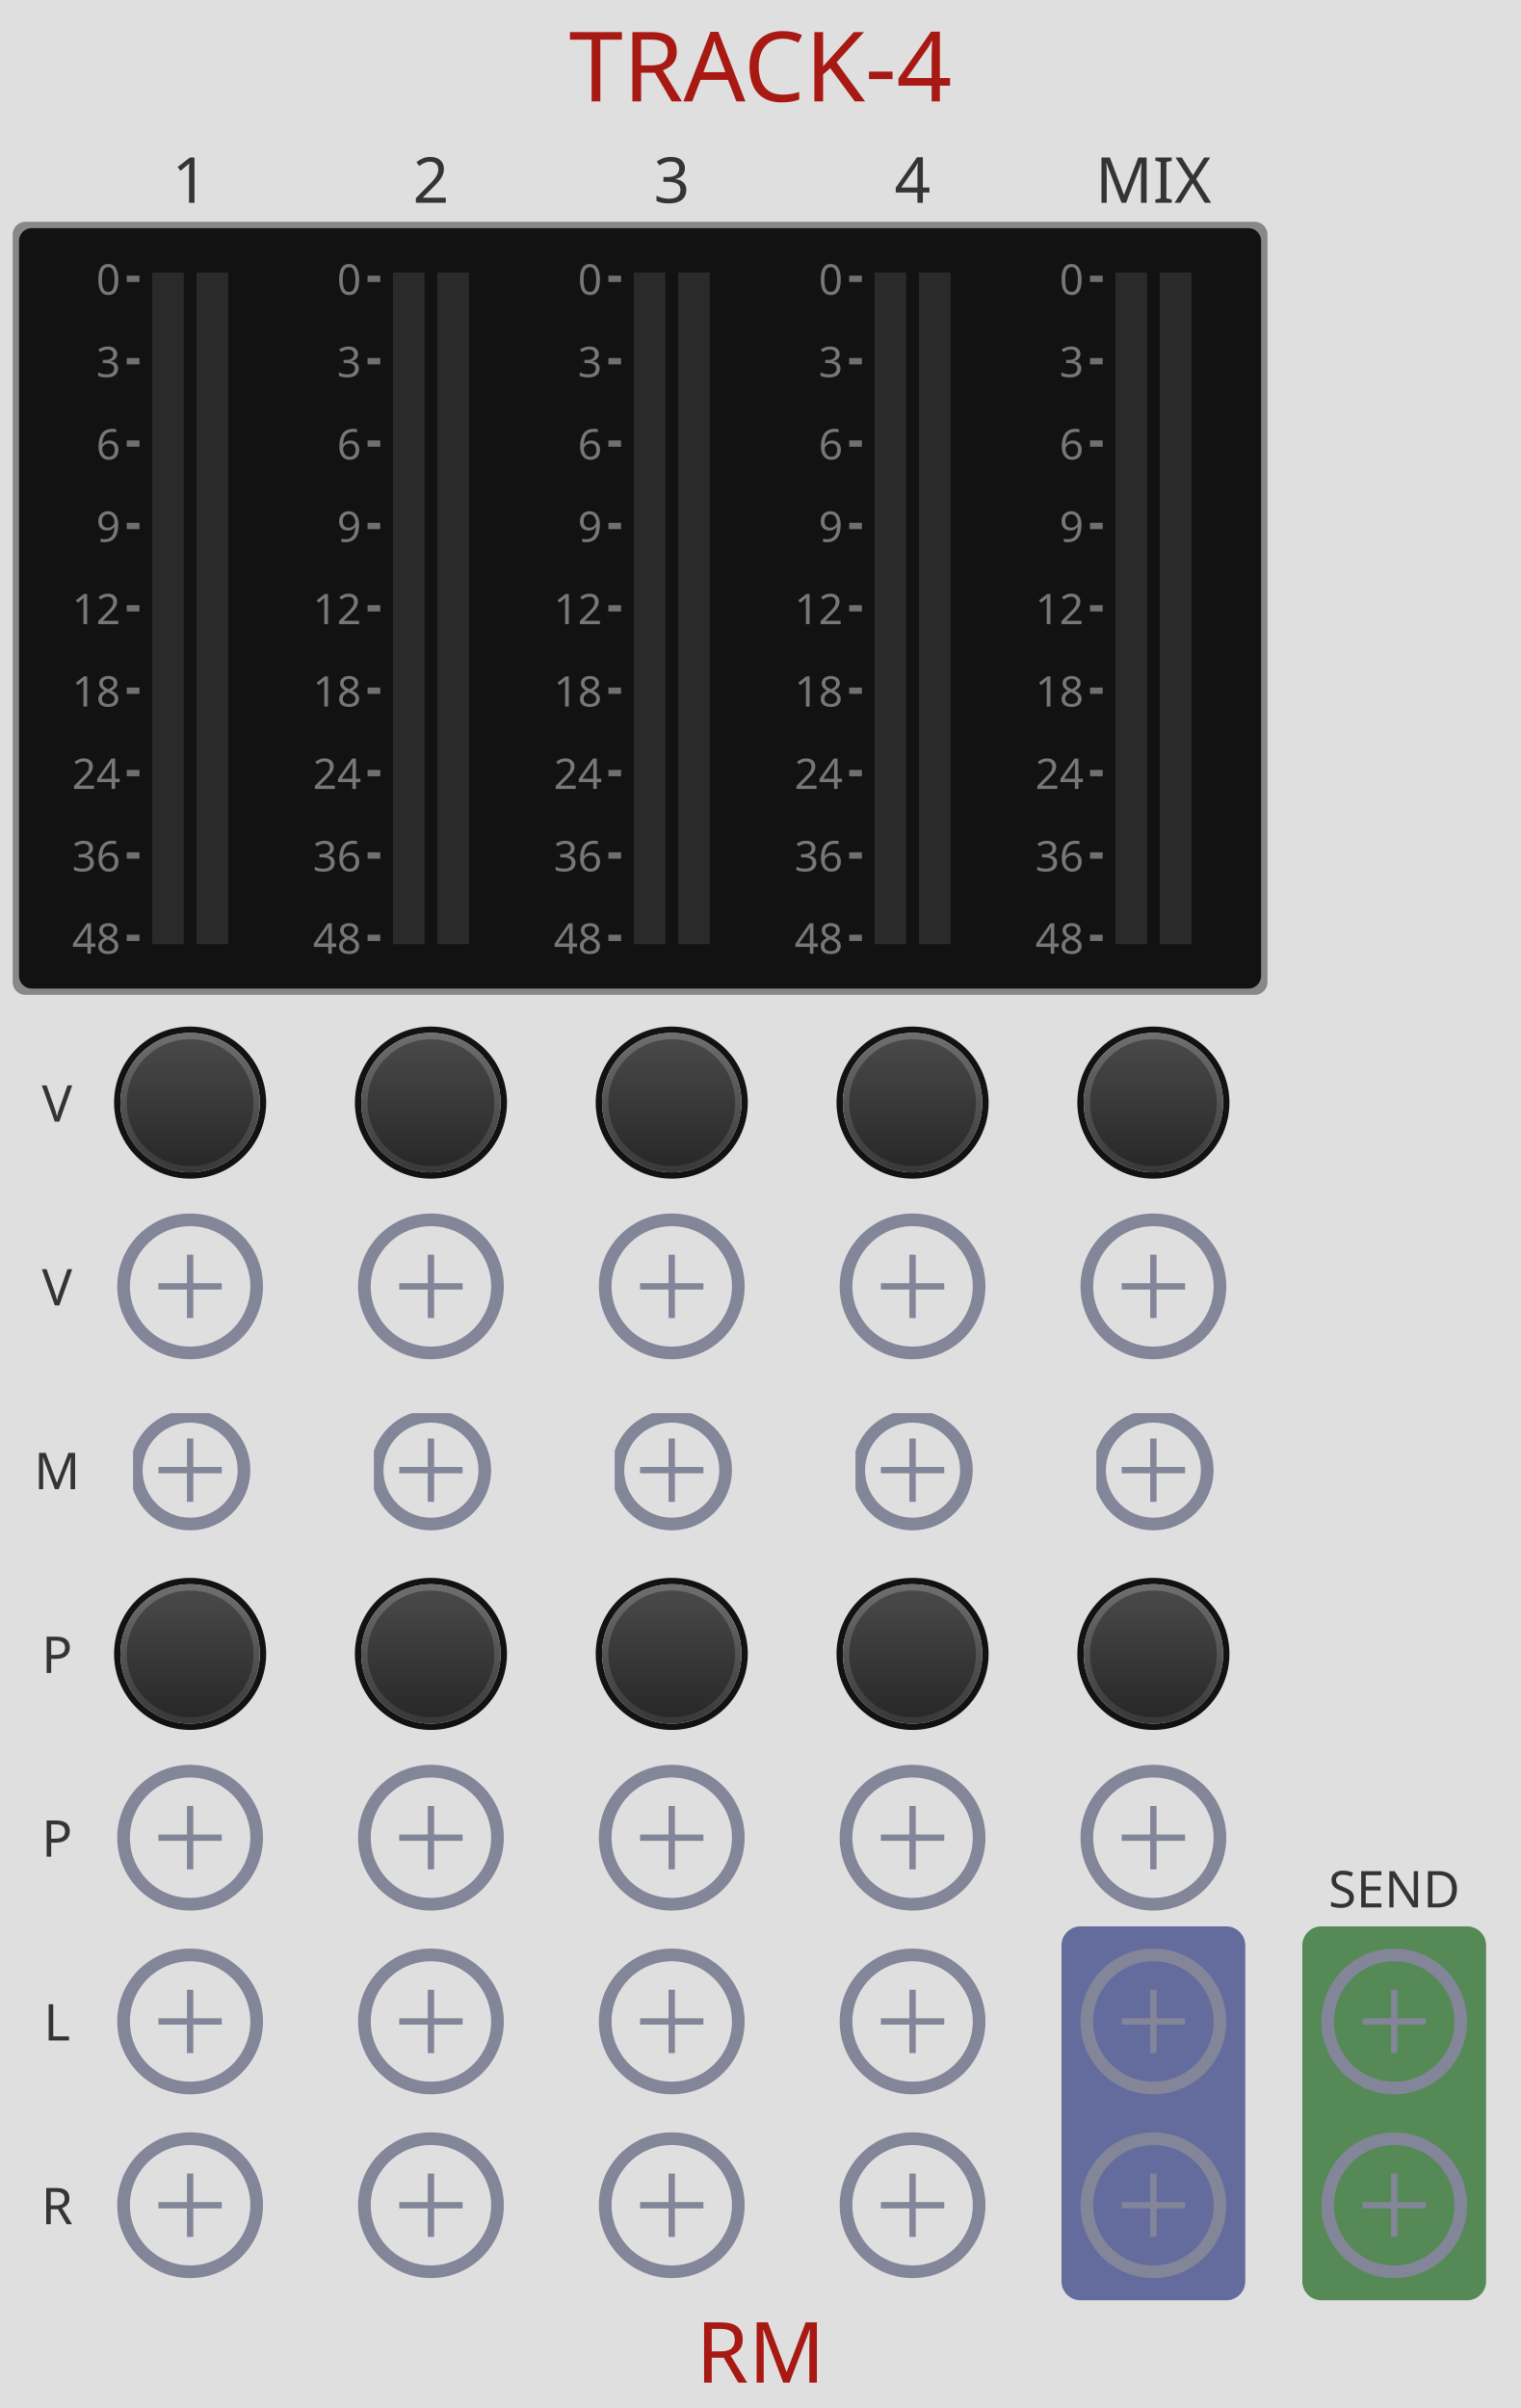
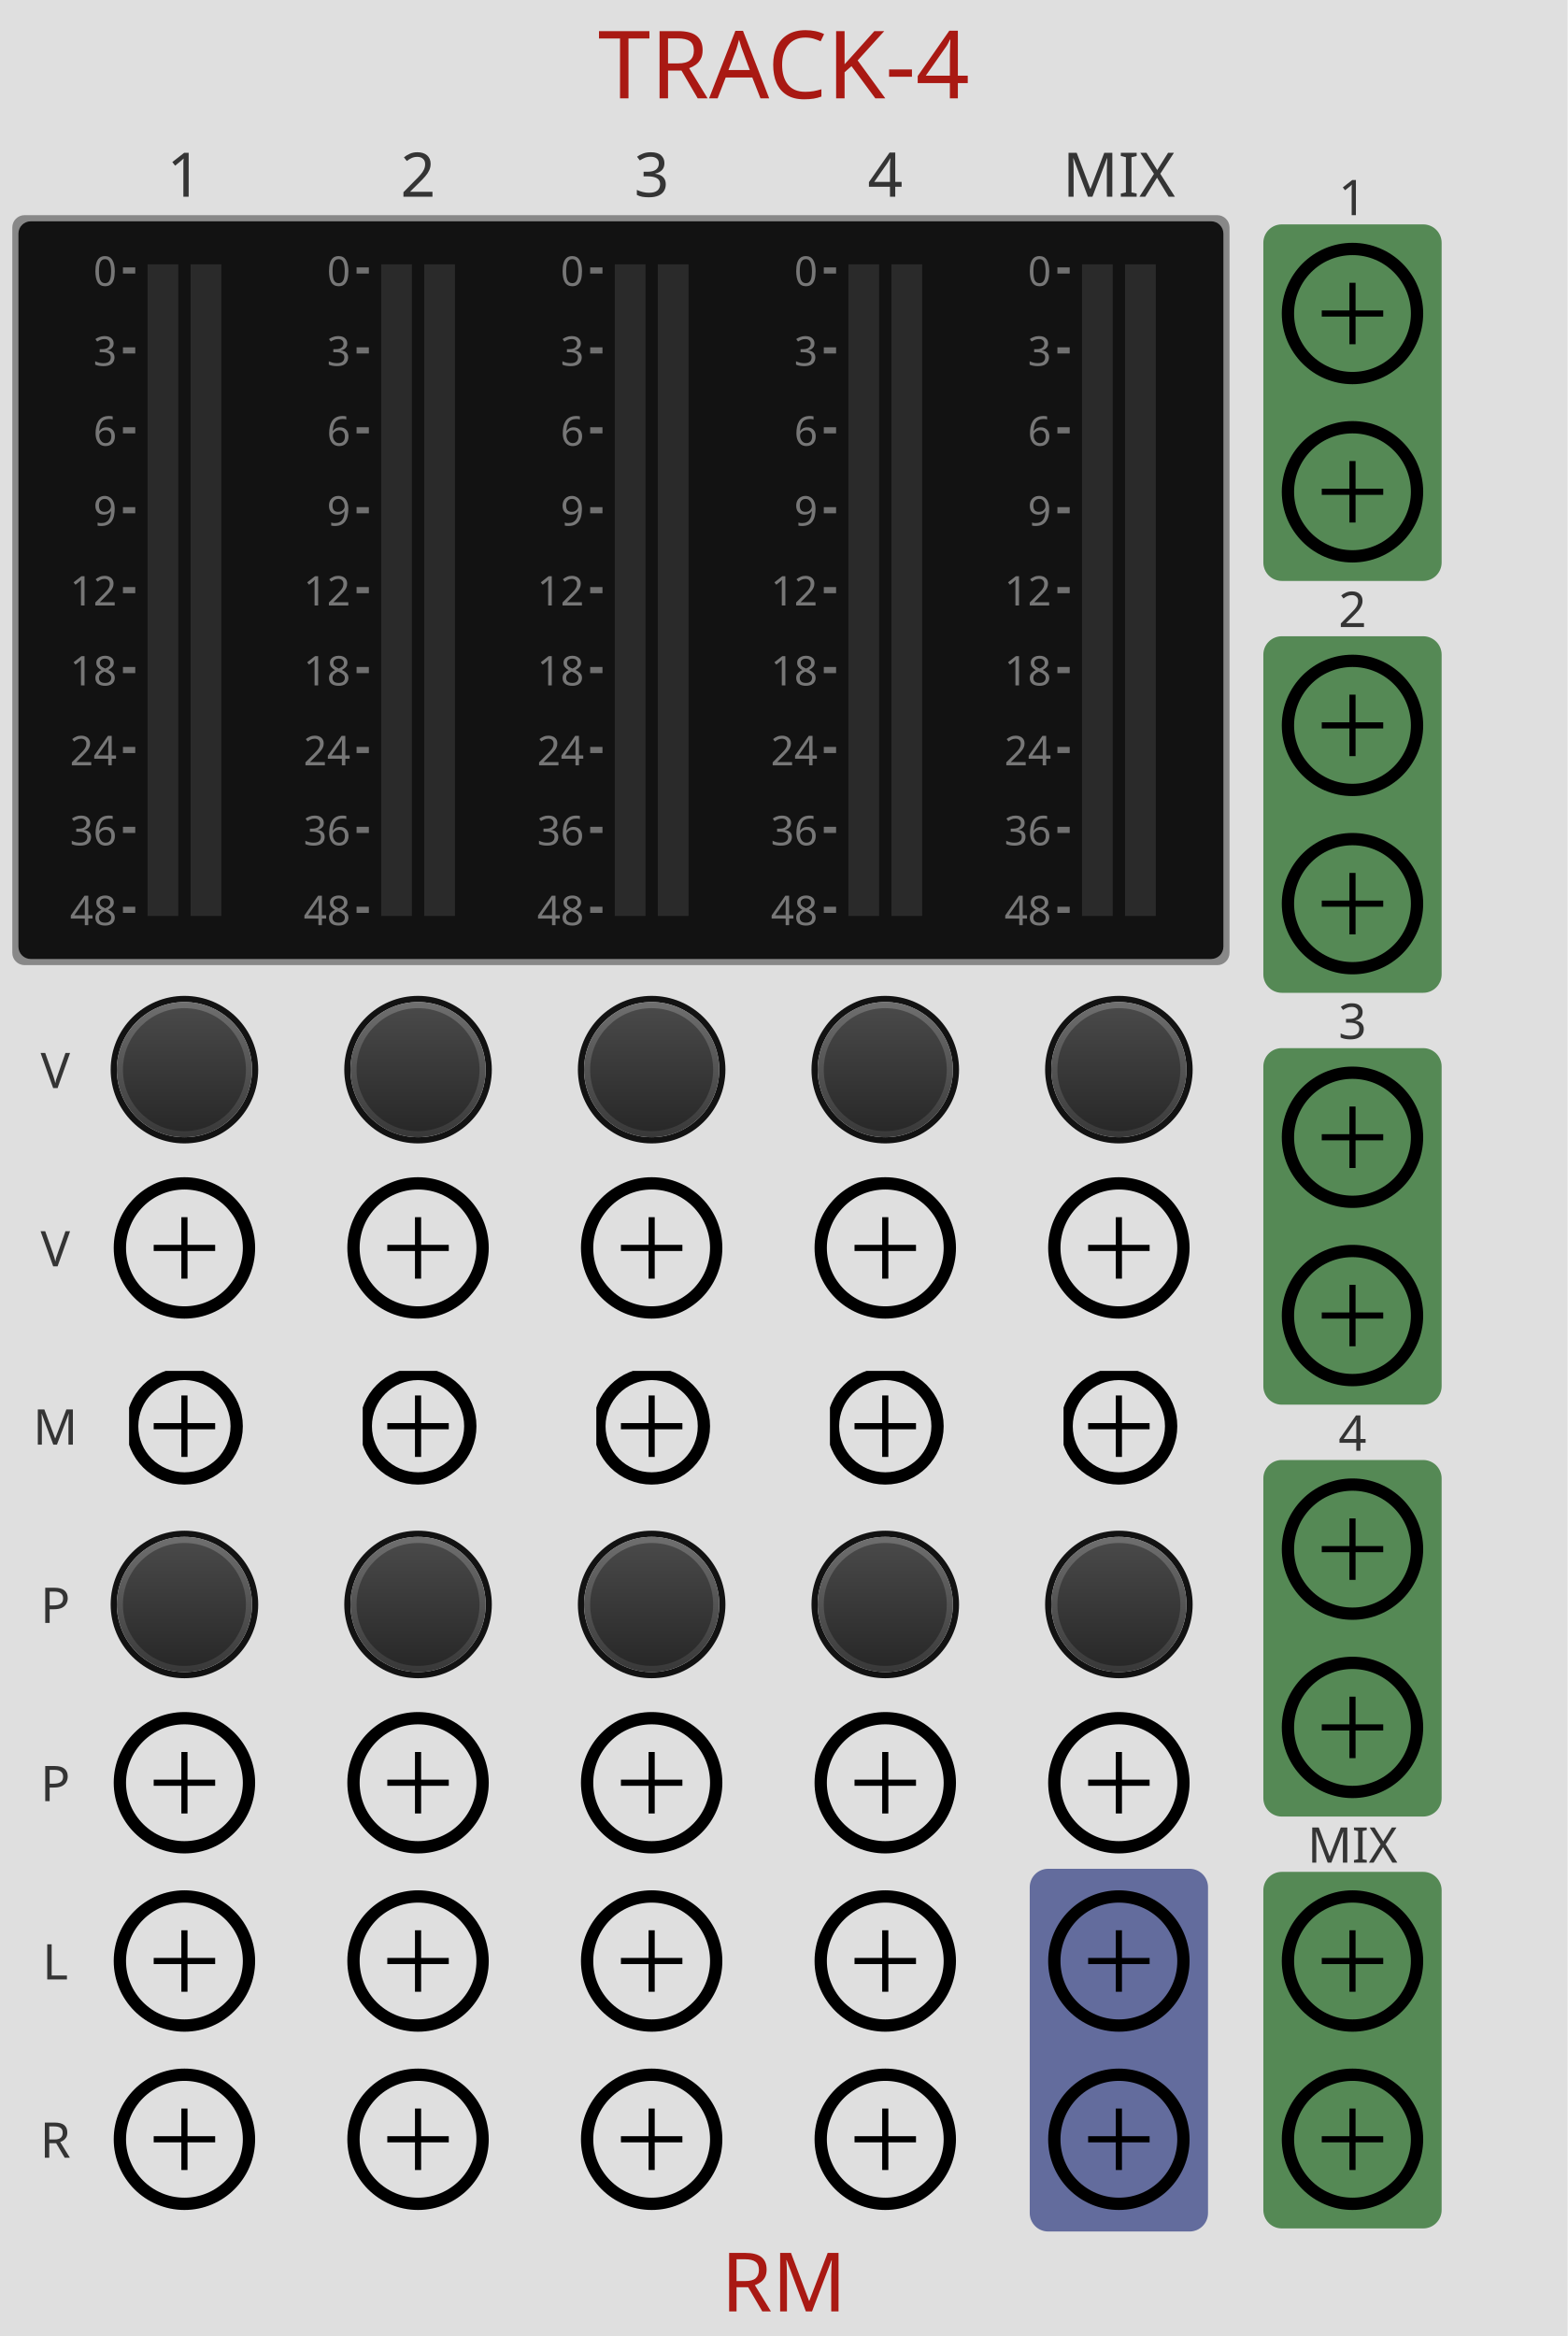
- <svg xmlns="http://www.w3.org/2000/svg" xmlns:xlink="http://www.w3.org/1999/xlink" version="1.1" width="240" height="380" viewBox="0 0 240 380">
+ <svg xmlns="http://www.w3.org/2000/svg" xmlns:xlink="http://www.w3.org/1999/xlink" version="1.1" width="255" height="380" viewBox="0 0 255 380">
  <style>

    text.title {
      fill: #a91913;
      font-family: 'DIN Alternate';
      font-size: 11.5pt;
    }
    text.logo {
      fill: #a91913;
      font-family: 'DIN Alternate';
      font-size: 10pt;
    }
    text.big-label {
      fill: #343434;
      font-family: 'DIN Alternate';
      font-size: 7.5pt;
    }
    text.label {
      fill: #343434;
      font-family: 'DIN Alternate';
      font-size: 6pt;
    }
    text.white-label {
      fill: #dfdfdf;
      font-family: 'DIN Alternate';
      font-size: 6pt;
    }

    .background {
      fill: #dfdfdf;
    }
    .polyphonic {
      fill: #558955;
    }
    .monophonic {
      fill: #636c9d;
    }

    polyline.icon {
      stroke: #343434;
      stroke-width: 1.2;
      fill: none;
    }
    polyline.connect {
      stroke: #343434;
      stroke-width: 1;
      fill: none;
    }

    rect.lcd-bg {
      fill: #121212;
    }
    rect.lcd-bg-frame {
      fill: #888888;
    }
    rect.lcd-bg-accent {
      fill: #2a2a2a;
    }
    text.lcd-label {
      fill: #777777;
      font-family: 'Monaco';
      font-size: 5pt;
    }
    polyline.lcd-tick {
      stroke: #707070;
      stroke-width: 1;
      fill: none;
    }

    .blueprint {
-       stroke: #838598;
+       stroke: black;
      fill: none;
    }

  </style>
  <defs>
    <linearGradient id="smallKnobLight" x1="0%" y1="0%" x2="0%" y2="100%">
      <stop offset="0%" stop-color="#6f6f6f" />
      <stop offset="100%" stop-color="#383838" />
    </linearGradient>
    <linearGradient id="smallKnobDark" x1="0%" y1="0%" x2="0%" y2="100%">
      <stop offset="0%" stop-color="#494949" />
      <stop offset="100%" stop-color="#282828" />
    </linearGradient>
    <linearGradient id="bigKnobLight" x1="0%" y1="0%" x2="0%" y2="100%">
      <stop offset="0%" stop-color="#888" />
      <stop offset="100%" stop-color="#333" />
    </linearGradient>
    <linearGradient id="bigKnobDark" x1="0%" y1="0%" x2="0%" y2="100%">
      <stop offset="0%" stop-color="#5c5c5c" />
      <stop offset="100%" stop-color="#282828" />
    </linearGradient>
    <symbol id="knob18">
      <g transform="translate(9 9)">
        <circle r="8.5" stroke="#222" fill="none" />
        <circle r="8" fill="url('#smallKnobLight')" />
        <circle r="7" fill="url('#smallKnobDark')" />
      </g>
    </symbol>
    <symbol id="knob24">
      <g transform="translate(12 12)">
        <circle r="11.5" stroke="#121212" fill="none" />
        <circle r="11" fill="url('#smallKnobLight')" />
        <circle r="10" fill="url('#smallKnobDark')" />
      </g>
    </symbol>
    <symbol id="knob45">
      <g transform="translate(22.5 22.5)">
        <circle r="22" fill="url('#bigKnobDark')" />
        <circle r="20" fill="url('#bigKnobLight')" />
      </g>
    </symbol>
    <symbol id="toggleButton">
      <g transform="translate(9 9)">
        <polyline points="-5,0 5,0" stroke-width="1" class="blueprint" />
        <polyline points="0,-5 0,5" stroke-width="1" class="blueprint" />
        <circle cx="0" cy="0" r="8.5" stroke-width="2" class="blueprint" />
      </g>
    </symbol>
    <symbol id="port">
      <g transform="translate(12 12)">
        <polyline points="-5,0 5,0" stroke-width="1" class="blueprint" />
        <polyline points="0,-5 0,5" stroke-width="1" class="blueprint" />
        <circle cx="0" cy="0" r="10.5" stroke-width="2" class="blueprint" />
      </g>
    </symbol>
    <symbol id="hswitch14">
      <rect x="1" y="1" rx="2" width="20" height="12" stroke-width="2" class="blueprint" />
      <g transform="translate(12 7)">
        <polyline points="-5,0 5,0" stroke-width="1" class="blueprint" />
        <polyline points="0,-5 0,5" stroke-width="1" class="blueprint" />
      </g>
    </symbol>
    <symbol id="meter-strip">
      <g transform="translate(20 4)">
        <rect x="-6" y="-1" width="5" height="106" class="lcd-bg-accent" />
        <rect x="1" y="-1" width="5" height="106" class="lcd-bg-accent" />
        <g transform="translate(-11 2.5)">
          <text x="0" y="0" class="lcd-label" text-anchor="end">0</text>
          <text x="0" y="13" class="lcd-label" text-anchor="end">3</text>
          <text x="0" y="26" class="lcd-label" text-anchor="end">6</text>
          <text x="0" y="39" class="lcd-label" text-anchor="end">9</text>
          <text x="0" y="52" class="lcd-label" text-anchor="end">12</text>
          <text x="0" y="65" class="lcd-label" text-anchor="end">18</text>
          <text x="0" y="78" class="lcd-label" text-anchor="end">24</text>
          <text x="0" y="91" class="lcd-label" text-anchor="end">36</text>
          <text x="0" y="104" class="lcd-label" text-anchor="end">48</text>
        </g>
        <g transform="translate(-10 0)">
          <polyline points="0   0 2   0" class="lcd-tick" />
          <polyline points="0  13 2  13" class="lcd-tick" />
          <polyline points="0  26 2  26" class="lcd-tick" />
          <polyline points="0  39 2  39" class="lcd-tick" />
          <polyline points="0  52 2  52" class="lcd-tick" />
          <polyline points="0  65 2  65" class="lcd-tick" />
          <polyline points="0  78 2  78" class="lcd-tick" />
          <polyline points="0  91 2  91" class="lcd-tick" />
          <polyline points="0 104 2 104" class="lcd-tick" />
        </g>
      </g>
    </symbol>
  </defs>
  <rect class="background" width="100%" height="100%" />
  <text class="title" x="50%" y="16" text-anchor="middle">TRACK-4</text>
  <text class="logo" x="50%" y="376" text-anchor="middle">RM</text>
  <rect x="2" y="35" width="198" height="122" rx="2" class="lcd-bg-frame" />
  <rect x="3" y="36" width="196" height="120" rx="2" class="lcd-bg" />
  <g transform="translate(9 0)">
    <g transform="translate(0 174)">
      <text x="0" y="3" class="label" text-anchor="middle">V</text>
    </g>
    <g transform="translate(0 203)">
      <text x="0" y="3" class="label" text-anchor="middle">V</text>
    </g>
    <g transform="translate(0 232)">
      <text x="0" y="3" class="label" text-anchor="middle">M</text>
    </g>
    <g transform="translate(0 261)">
      <text x="0" y="3" class="label" text-anchor="middle">P</text>
    </g>
    <g transform="translate(0 290)">
      <text x="0" y="3" class="label" text-anchor="middle">P</text>
    </g>
    <g transform="translate(0 319)">
      <text x="0" y="3" class="label" text-anchor="middle">L</text>
    </g>
    <g transform="translate(0 348)">
      <text x="0" y="3" class="label" text-anchor="middle">R</text>
    </g>
  </g>
  <g transform="translate(30 32)">
    <text x="0" y="0" class="big-label" text-anchor="middle">1</text>
  </g>
  <g transform="translate(30 44)">
    <use xlink:href="#meter-strip" transform="translate(-20 -4)" />
  </g>
  <g transform="translate(30 174)">
    <use xlink:href="#knob24" transform="translate(-12 -12)" />
  </g>
  <g transform="translate(30 203)">
    <use xlink:href="#port" transform="translate(-12 -12)" />
  </g>
  <g transform="translate(30 232)">
    <use xlink:href="#toggleButton" transform="translate(-9 -9)" />
  </g>
  <g transform="translate(30 261)">
    <use xlink:href="#knob24" transform="translate(-12 -12)" />
  </g>
  <g transform="translate(30 290)">
    <use xlink:href="#port" transform="translate(-12 -12)" />
  </g>
  <g transform="translate(30 319)">
    <use xlink:href="#port" transform="translate(-12 -12)" />
  </g>
  <g transform="translate(30 348)">
    <use xlink:href="#port" transform="translate(-12 -12)" />
  </g>
  <g transform="translate(38 0)">
    <g transform="translate(30 32)">
      <text x="0" y="0" class="big-label" text-anchor="middle">2</text>
    </g>
    <g transform="translate(30 44)">
      <use xlink:href="#meter-strip" transform="translate(-20 -4)" />
    </g>
    <g transform="translate(30 174)">
      <use xlink:href="#knob24" transform="translate(-12 -12)" />
    </g>
    <g transform="translate(30 203)">
      <use xlink:href="#port" transform="translate(-12 -12)" />
    </g>
    <g transform="translate(30 232)">
      <use xlink:href="#toggleButton" transform="translate(-9 -9)" />
    </g>
    <g transform="translate(30 261)">
      <use xlink:href="#knob24" transform="translate(-12 -12)" />
    </g>
    <g transform="translate(30 290)">
      <use xlink:href="#port" transform="translate(-12 -12)" />
    </g>
    <g transform="translate(30 319)">
      <use xlink:href="#port" transform="translate(-12 -12)" />
    </g>
    <g transform="translate(30 348)">
      <use xlink:href="#port" transform="translate(-12 -12)" />
    </g>
  </g>
  <g transform="translate(76 0)">
    <g transform="translate(30 32)">
      <text x="0" y="0" class="big-label" text-anchor="middle">3</text>
    </g>
    <g transform="translate(30 44)">
      <use xlink:href="#meter-strip" transform="translate(-20 -4)" />
    </g>
    <g transform="translate(30 174)">
      <use xlink:href="#knob24" transform="translate(-12 -12)" />
    </g>
    <g transform="translate(30 203)">
      <use xlink:href="#port" transform="translate(-12 -12)" />
    </g>
    <g transform="translate(30 232)">
      <use xlink:href="#toggleButton" transform="translate(-9 -9)" />
    </g>
    <g transform="translate(30 261)">
      <use xlink:href="#knob24" transform="translate(-12 -12)" />
    </g>
    <g transform="translate(30 290)">
      <use xlink:href="#port" transform="translate(-12 -12)" />
    </g>
    <g transform="translate(30 319)">
      <use xlink:href="#port" transform="translate(-12 -12)" />
    </g>
    <g transform="translate(30 348)">
      <use xlink:href="#port" transform="translate(-12 -12)" />
    </g>
  </g>
  <g transform="translate(114 0)">
    <g transform="translate(30 32)">
      <text x="0" y="0" class="big-label" text-anchor="middle">4</text>
    </g>
    <g transform="translate(30 44)">
      <use xlink:href="#meter-strip" transform="translate(-20 -4)" />
    </g>
    <g transform="translate(30 174)">
      <use xlink:href="#knob24" transform="translate(-12 -12)" />
    </g>
    <g transform="translate(30 203)">
      <use xlink:href="#port" transform="translate(-12 -12)" />
    </g>
    <g transform="translate(30 232)">
      <use xlink:href="#toggleButton" transform="translate(-9 -9)" />
    </g>
    <g transform="translate(30 261)">
      <use xlink:href="#knob24" transform="translate(-12 -12)" />
    </g>
    <g transform="translate(30 290)">
      <use xlink:href="#port" transform="translate(-12 -12)" />
    </g>
    <g transform="translate(30 319)">
      <use xlink:href="#port" transform="translate(-12 -12)" />
    </g>
    <g transform="translate(30 348)">
      <use xlink:href="#port" transform="translate(-12 -12)" />
    </g>
  </g>
  <g transform="translate(152 0)">
    <g transform="translate(30 32)">
      <text x="0" y="0" class="big-label" text-anchor="middle">MIX</text>
    </g>
    <g transform="translate(30 44)">
      <use xlink:href="#meter-strip" transform="translate(-20 -4)" />
    </g>
    <g transform="translate(30 174)">
      <use xlink:href="#knob24" transform="translate(-12 -12)" />
    </g>
    <g transform="translate(30 203)">
      <use xlink:href="#port" transform="translate(-12 -12)" />
    </g>
    <g transform="translate(30 232)">
      <use xlink:href="#toggleButton" transform="translate(-9 -9)" />
    </g>
    <g transform="translate(30 261)">
      <use xlink:href="#knob24" transform="translate(-12 -12)" />
    </g>
    <g transform="translate(30 290)">
      <use xlink:href="#port" transform="translate(-12 -12)" />
    </g>
    <g transform="translate(30 319)">
      <rect x="-14.5" y="-15" width="29" height="59" rx="3" class="monophonic" />
      <use xlink:href="#port" transform="translate(-12 -12)" />
    </g>
    <g transform="translate(30 348)">
      <use xlink:href="#port" transform="translate(-12 -12)" />
    </g>
  </g>
-   <g transform="translate(190 0)">
-     <g transform="translate(30 319)">
-       <rect x="-14.5" y="-15" width="29" height="59" rx="3" class="polyphonic" />
-       <text x="0" y="-18" class="label" text-anchor="middle">SEND</text>
-       <use xlink:href="#port" transform="translate(-12 -12)" />
-     </g>
-     <g transform="translate(30 348)">
+   <g transform="translate(0 51)">
+     <g transform="translate(220 0)">
+       <rect x="-14.5" y="-14.5" width="29" height="58" rx="3" class="polyphonic" />
+       <text x="0" y="-16" class="label" text-anchor="middle">1</text>
+       <use xlink:href="#port" transform="translate(-12 -12)" />
+     </g>
+     <g transform="translate(220 29)">
+       <use xlink:href="#port" transform="translate(-12 -12)" />
+     </g>
+   </g>
+   <g transform="translate(0 118)">
+     <g transform="translate(220 0)">
+       <rect x="-14.5" y="-14.5" width="29" height="58" rx="3" class="polyphonic" />
+       <text x="0" y="-16" class="label" text-anchor="middle">2</text>
+       <use xlink:href="#port" transform="translate(-12 -12)" />
+     </g>
+     <g transform="translate(220 29)">
+       <use xlink:href="#port" transform="translate(-12 -12)" />
+     </g>
+   </g>
+   <g transform="translate(0 185)">
+     <g transform="translate(220 0)">
+       <rect x="-14.5" y="-14.5" width="29" height="58" rx="3" class="polyphonic" />
+       <text x="0" y="-16" class="label" text-anchor="middle">3</text>
+       <use xlink:href="#port" transform="translate(-12 -12)" />
+     </g>
+     <g transform="translate(220 29)">
+       <use xlink:href="#port" transform="translate(-12 -12)" />
+     </g>
+   </g>
+   <g transform="translate(0 252)">
+     <g transform="translate(220 0)">
+       <rect x="-14.5" y="-14.5" width="29" height="58" rx="3" class="polyphonic" />
+       <text x="0" y="-16" class="label" text-anchor="middle">4</text>
+       <use xlink:href="#port" transform="translate(-12 -12)" />
+     </g>
+     <g transform="translate(220 29)">
+       <use xlink:href="#port" transform="translate(-12 -12)" />
+     </g>
+   </g>
+   <g transform="translate(0 319)">
+     <g transform="translate(220 0)">
+       <rect x="-14.5" y="-14.5" width="29" height="58" rx="3" class="polyphonic" />
+       <text x="0" y="-16" class="label" text-anchor="middle">MIX</text>
+       <use xlink:href="#port" transform="translate(-12 -12)" />
+     </g>
+     <g transform="translate(220 29)">
      <use xlink:href="#port" transform="translate(-12 -12)" />
    </g>
  </g>
</svg>
